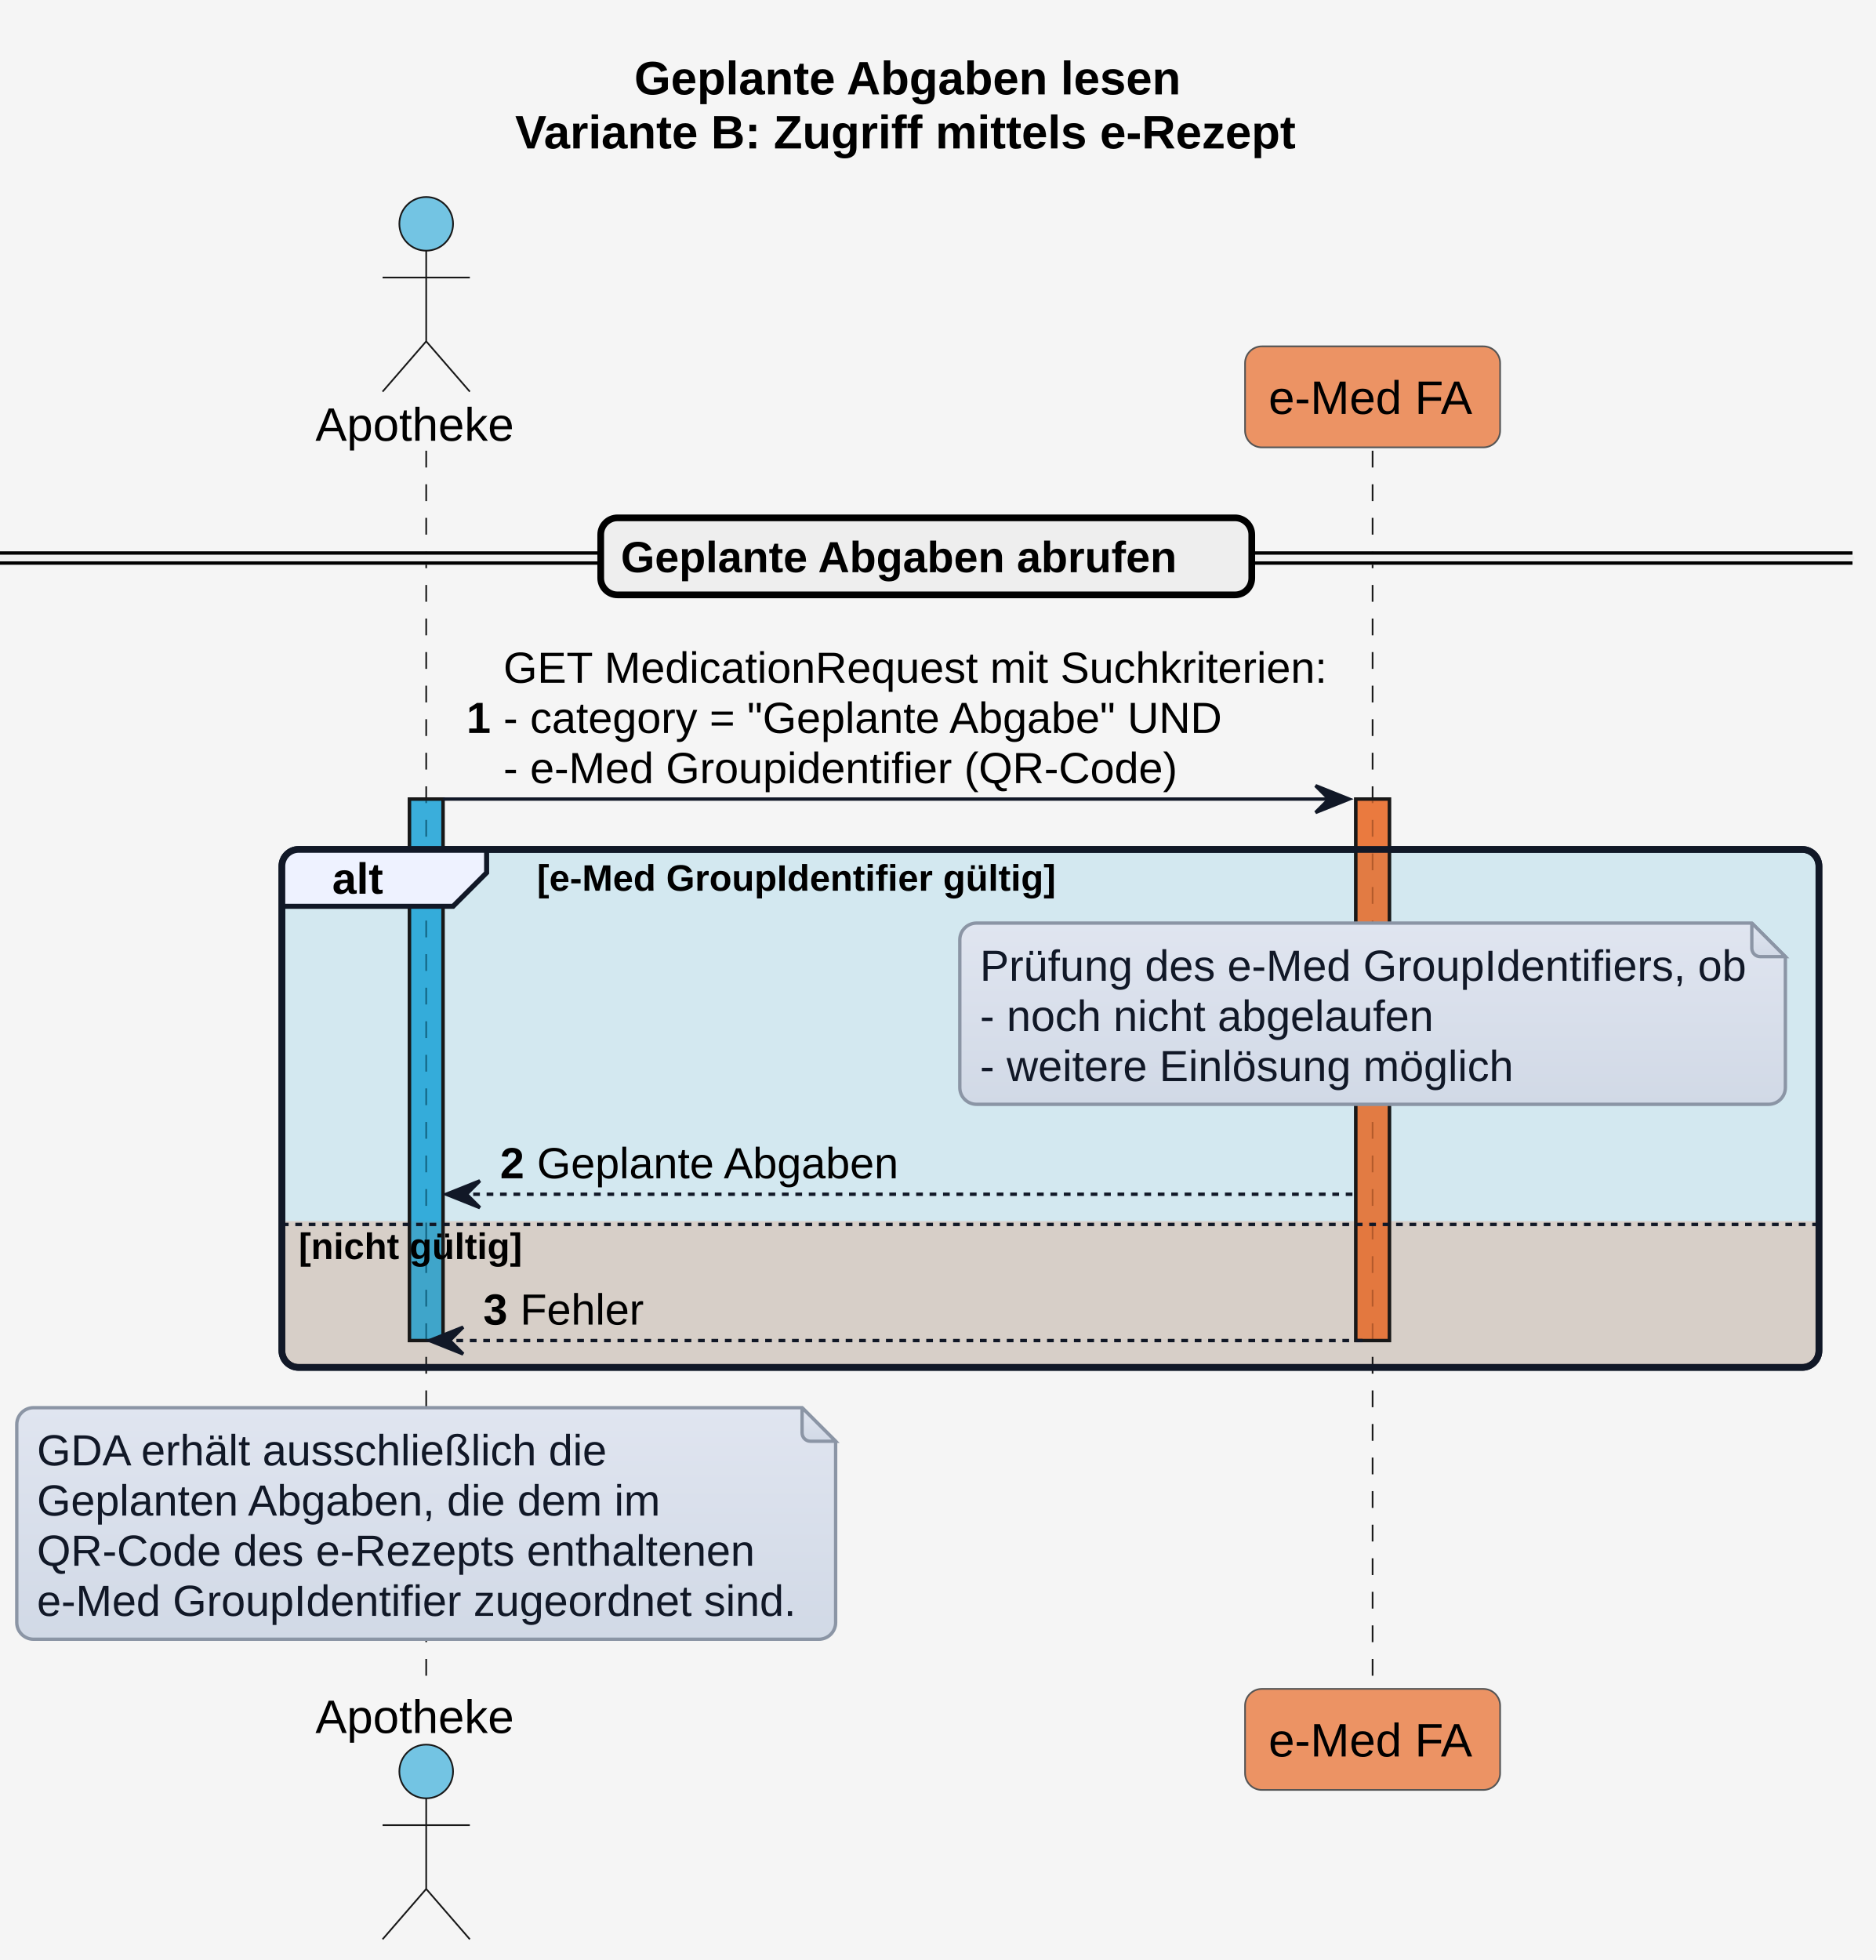
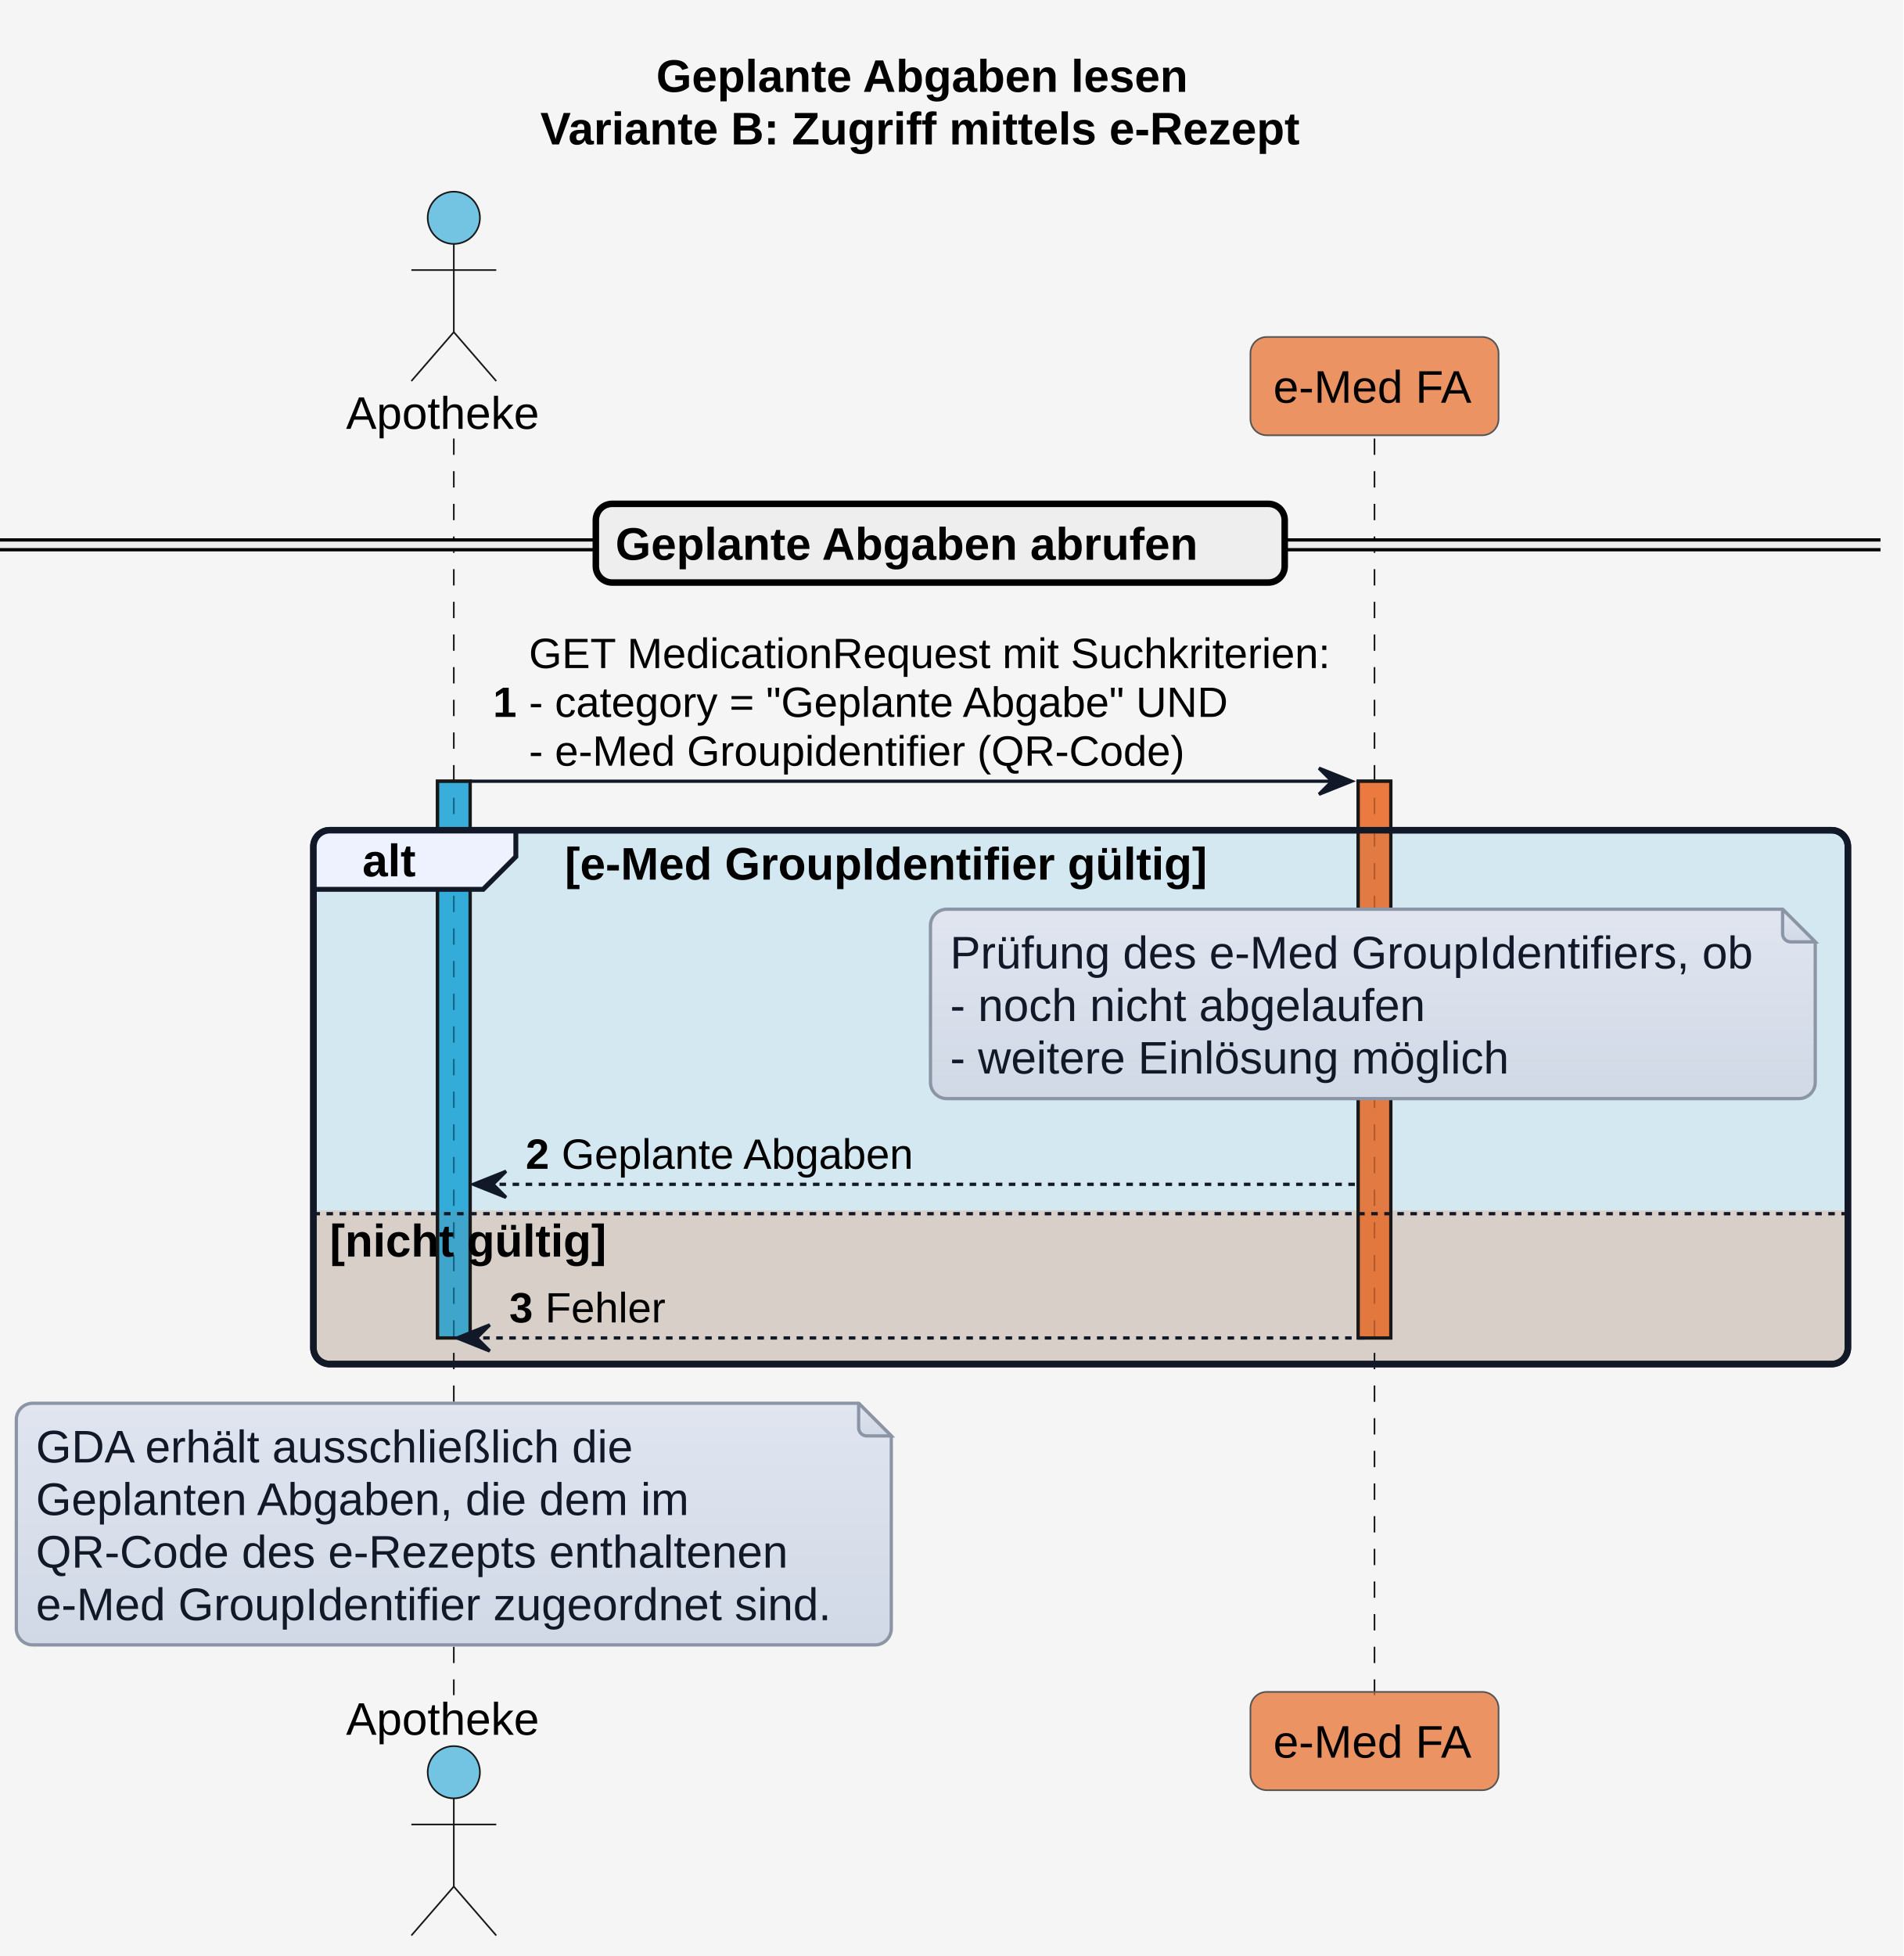
- <svg xmlns="http://www.w3.org/2000/svg" contentStyleType="text/css" height="584px" preserveAspectRatio="none" style="width:559px;height:584px;background:#F5F5F5;" version="1.1" viewBox="0 0 559 584" width="559px" zoomAndPan="magnify">
+ <svg xmlns="http://www.w3.org/2000/svg" contentStyleType="text/css" height="599px" preserveAspectRatio="none" style="width:583px;height:599px;background:#F5F5F5;" version="1.1" viewBox="0 0 583 599" width="583px" zoomAndPan="magnify">
  <defs>
-     <linearGradient id="gozl79x91vasm0" x1="50%" x2="50%" y1="0%" y2="100%">
+     <linearGradient id="gchzp4hi3dxi40" x1="50%" x2="50%" y1="0%" y2="100%">
      <stop offset="0%" stop-color="#E0E5F0" />
      <stop offset="100%" stop-color="#D1D9E6" />
    </linearGradient>
  </defs>
  <g>
-     <rect fill="#F5F5F5" height="584" style="stroke:none;stroke-width:1.0;" width="559" x="0" y="0" />
-     <text fill="#000000" font-family="Arial" font-size="14" font-weight="bold" lengthAdjust="spacing" textLength="173" x="189" y="28.132">Geplante Abgaben lesen</text>
-     <text fill="#000000" font-family="Arial" font-size="14" font-weight="bold" lengthAdjust="spacing" textLength="244" x="153.5" y="44.23">Variante B: Zugriff mittels e-Rezept</text>
-     <rect fill="#0F9ED5" fill-opacity="0.565" height="161.341" style="stroke:#181818;stroke-width:1.0;" width="10" x="122" y="238.091" />
-     <rect fill="#E97232" fill-opacity="0.741" height="161.341" style="stroke:#181818;stroke-width:1.0;" width="10" x="404" y="238.091" />
-     <rect fill="#0F9ED5" fill-opacity="0.145" height="154.341" rx="5" ry="5" style="stroke:#111827;stroke-width:2.0;" width="458" x="84" y="253.091" />
-     <path d="M84,363.834 L542,363.834 L542,402.432 A5,5 0 0 1 537,407.432 L89,407.432 A5,5 0 0 1 84,402.432 L84,363.834 " fill="#E97132" fill-opacity="0.208" style="stroke:none;stroke-width:1.0;" />
-     <line style="stroke:#181818;stroke-width:0.5;stroke-dasharray:5.0,5.0;" x1="127" x2="127" y1="134.296" y2="504.227" />
-     <line style="stroke:#181818;stroke-width:0.5;stroke-dasharray:5.0,5.0;" x1="409" x2="409" y1="134.296" y2="504.227" />
-     <text fill="#000000" font-family="Arial" font-size="14" lengthAdjust="spacing" textLength="60" x="94" y="131.329">Apotheke</text>
-     <ellipse cx="127" cy="66.697" fill="#0F9ED5" fill-opacity="0.565" rx="8" ry="8" style="stroke:#181818;stroke-width:0.5;" />
-     <path d="M127,74.697 L127,101.697 M114,82.697 L140,82.697 M127,101.697 L114,116.697 M127,101.697 L140,116.697 " fill="none" style="stroke:#181818;stroke-width:0.5;" />
-     <text fill="#000000" font-family="Arial" font-size="14" lengthAdjust="spacing" textLength="60" x="94" y="516.359">Apotheke</text>
-     <ellipse cx="127" cy="527.826" fill="#0F9ED5" fill-opacity="0.565" rx="8" ry="8" style="stroke:#181818;stroke-width:0.5;" />
-     <path d="M127,535.826 L127,562.826 M114,543.826 L140,543.826 M127,562.826 L114,577.826 M127,562.826 L140,577.826 " fill="none" style="stroke:#181818;stroke-width:0.5;" />
-     <rect fill="#E97232" fill-opacity="0.741" height="30.099" rx="5" ry="5" style="stroke:#555555;stroke-width:0.5;" width="76" x="371" y="103.197" />
-     <text fill="#000000" font-family="Arial" font-size="14" lengthAdjust="spacing" textLength="62" x="378" y="123.329">e-Med FA</text>
-     <rect fill="#E97232" fill-opacity="0.741" height="30.099" rx="5" ry="5" style="stroke:#555555;stroke-width:0.5;" width="76" x="371" y="503.227" />
-     <text fill="#000000" font-family="Arial" font-size="14" lengthAdjust="spacing" textLength="62" x="378" y="523.359">e-Med FA</text>
-     <rect fill="#0F9ED5" fill-opacity="0.565" height="161.341" style="stroke:#181818;stroke-width:1.0;" width="10" x="122" y="238.091" />
-     <rect fill="#E97232" fill-opacity="0.741" height="161.341" style="stroke:#181818;stroke-width:1.0;" width="10" x="404" y="238.091" />
-     <rect fill="#EEEEEE" height="3" rx="5" ry="5" style="stroke:#EEEEEE;stroke-width:1.0;" width="552" x="0" y="164.77" />
-     <line style="stroke:#000000;stroke-width:1.0;" x1="0" x2="552" y1="164.77" y2="164.77" />
-     <line style="stroke:#000000;stroke-width:1.0;" x1="0" x2="552" y1="167.77" y2="167.77" />
-     <rect fill="#EEEEEE" height="22.949" rx="5" ry="5" style="stroke:#000000;stroke-width:2.0;" width="194" x="179" y="154.296" />
-     <text fill="#000000" font-family="Arial" font-size="13" font-weight="bold" lengthAdjust="spacing" textLength="172" x="185" y="170.49">Geplante Abgaben abrufen</text>
-     <polygon fill="#111827" points="392,234.091,402,238.091,392,242.091,396,238.091" style="stroke:#111827;stroke-width:1.0;" />
-     <line style="stroke:#111827;stroke-width:1.0;" x1="132" x2="398" y1="238.091" y2="238.091" />
-     <text fill="#000000" font-family="Arial" font-size="13" font-weight="bold" lengthAdjust="spacing" textLength="7" x="139" y="218.387">1</text>
-     <text fill="#000000" font-family="Arial" font-size="13" lengthAdjust="spacing" textLength="247" x="150" y="203.439">GET MedicationRequest mit Suchkriterien:</text>
-     <text fill="#000000" font-family="Arial" font-size="13" lengthAdjust="spacing" textLength="215" x="150" y="218.387">- category = "Geplante Abgabe" UND</text>
-     <text fill="#000000" font-family="Arial" font-size="13" lengthAdjust="spacing" textLength="196" x="150" y="233.336">- e-Med Groupidentifier (QR-Code)</text>
-     <path d="M89,253.091 L145,253.091 L145,260.04 L135,270.04 L84,270.04 L84,258.091 A5,5 0 0 1 89,253.091 " fill="#EEF2FF" style="stroke:#111827;stroke-width:1.5;" />
-     <rect fill="none" height="154.341" rx="5" ry="5" style="stroke:#111827;stroke-width:2.0;" width="458" x="84" y="253.091" />
-     <text fill="#000000" font-family="Arial" font-size="13" font-weight="bold" lengthAdjust="spacing" textLength="16" x="99" y="266.285">alt</text>
-     <text fill="#000000" font-family="Arial" font-size="11" font-weight="bold" lengthAdjust="spacing" textLength="164" x="160" y="265.409">[e-Med GroupIdentifier gültig]</text>
-     <path d="M286,280.04 L286,324.04 A5,5 0 0 0 291,329.04 L527,329.04 A5,5 0 0 0 532,324.04 L532,285.04 L522,275.04 L291,275.04 A5,5 0 0 0 286,280.04 " fill="url(#gozl79x91vasm0)" style="stroke:#8B95A5;stroke-width:1.0;" />
-     <path d="M522,275.04 L522,282.54 A2.5,2.5 0 0 0 524.5,285.04 L532,285.04 L522,275.04 " fill="url(#gozl79x91vasm0)" style="stroke:#8B95A5;stroke-width:1.0;" />
-     <text fill="#111827" font-family="Arial" font-size="13" lengthAdjust="spacing" textLength="225" x="292" y="292.233">Prüfung des e-Med GroupIdentifiers, ob</text>
-     <text fill="#111827" font-family="Arial" font-size="13" lengthAdjust="spacing" textLength="134" x="292" y="307.182">- noch nicht abgelaufen</text>
-     <text fill="#111827" font-family="Arial" font-size="13" lengthAdjust="spacing" textLength="159" x="292" y="322.131">- weitere Einlösung möglich</text>
-     <polygon fill="#111827" points="143,351.834,133,355.834,143,359.834,139,355.834" style="stroke:#111827;stroke-width:1.0;" />
-     <line style="stroke:#111827;stroke-width:1.0;stroke-dasharray:2.0,2.0;" x1="137" x2="403" y1="355.834" y2="355.834" />
-     <text fill="#000000" font-family="Arial" font-size="13" font-weight="bold" lengthAdjust="spacing" textLength="7" x="149" y="351.08">2</text>
-     <text fill="#000000" font-family="Arial" font-size="13" lengthAdjust="spacing" textLength="107" x="160" y="351.08">Geplante Abgaben</text>
-     <line style="stroke:#111827;stroke-width:1.0;stroke-dasharray:2.0,2.0;" x1="84" x2="542" y1="364.834" y2="364.834" />
-     <text fill="#000000" font-family="Arial" font-size="11" font-weight="bold" lengthAdjust="spacing" textLength="69" x="89" y="375.152">[nicht gültig]</text>
-     <polygon fill="#111827" points="138,395.432,128,399.432,138,403.432,134,399.432" style="stroke:#111827;stroke-width:1.0;" />
-     <line style="stroke:#111827;stroke-width:1.0;stroke-dasharray:2.0,2.0;" x1="132" x2="408" y1="399.432" y2="399.432" />
-     <text fill="#000000" font-family="Arial" font-size="13" font-weight="bold" lengthAdjust="spacing" textLength="7" x="144" y="394.677">3</text>
-     <text fill="#000000" font-family="Arial" font-size="13" lengthAdjust="spacing" textLength="36" x="155" y="394.677">Fehler</text>
-     <path d="M5,424.432 L5,483.432 A5,5 0 0 0 10,488.432 L244,488.432 A5,5 0 0 0 249,483.432 L249,429.432 L239,419.432 L10,419.432 A5,5 0 0 0 5,424.432 " fill="url(#gozl79x91vasm0)" style="stroke:#8B95A5;stroke-width:1.0;" />
-     <path d="M239,419.432 L239,426.932 A2.5,2.5 0 0 0 241.5,429.432 L249,429.432 L239,419.432 " fill="url(#gozl79x91vasm0)" style="stroke:#8B95A5;stroke-width:1.0;" />
-     <text fill="#111827" font-family="Arial" font-size="13" lengthAdjust="spacing" textLength="173" x="11" y="436.626">GDA erhält ausschließlich die</text>
-     <text fill="#111827" font-family="Arial" font-size="13" lengthAdjust="spacing" textLength="186" x="11" y="451.575">Geplanten Abgaben, die dem im</text>
-     <text fill="#111827" font-family="Arial" font-size="13" lengthAdjust="spacing" textLength="212" x="11" y="466.523">QR-Code des e-Rezepts enthaltenen</text>
-     <text fill="#111827" font-family="Arial" font-size="13" lengthAdjust="spacing" textLength="223" x="11" y="481.472">e-Med GroupIdentifier zugeordnet sind.</text>
+     <rect fill="#F5F5F5" height="599" style="stroke:none;stroke-width:1.0;" width="583" x="0" y="0" />
+     <text fill="#000000" font-family="Arial" font-size="14" font-weight="bold" lengthAdjust="spacing" textLength="173" x="201" y="28.132">Geplante Abgaben lesen</text>
+     <text fill="#000000" font-family="Arial" font-size="14" font-weight="bold" lengthAdjust="spacing" textLength="244" x="165.5" y="44.23">Variante B: Zugriff mittels e-Rezept</text>
+     <rect fill="#0F9ED5" fill-opacity="0.565" height="170.489" style="stroke:#181818;stroke-width:1.0;" width="10" x="134" y="239.241" />
+     <rect fill="#E97232" fill-opacity="0.741" height="170.489" style="stroke:#181818;stroke-width:1.0;" width="10" x="416" y="239.241" />
+     <rect fill="#0F9ED5" fill-opacity="0.145" height="163.489" rx="5" ry="5" style="stroke:#111827;stroke-width:2.0;" width="470" x="96" y="254.241" />
+     <path d="M96,370.683 L566,370.683 L566,412.73 A5,5 0 0 1 561,417.73 L101,417.73 A5,5 0 0 1 96,412.73 L96,370.683 " fill="#E97132" fill-opacity="0.208" style="stroke:none;stroke-width:1.0;" />
+     <line style="stroke:#181818;stroke-width:0.5;stroke-dasharray:5.0,5.0;" x1="139" x2="139" y1="134.296" y2="519.125" />
+     <line style="stroke:#181818;stroke-width:0.5;stroke-dasharray:5.0,5.0;" x1="421" x2="421" y1="134.296" y2="519.125" />
+     <text fill="#000000" font-family="Arial" font-size="14" lengthAdjust="spacing" textLength="60" x="106" y="131.329">Apotheke</text>
+     <ellipse cx="139" cy="66.697" fill="#0F9ED5" fill-opacity="0.565" rx="8" ry="8" style="stroke:#181818;stroke-width:0.5;" />
+     <path d="M139,74.697 L139,101.697 M126,82.697 L152,82.697 M139,101.697 L126,116.697 M139,101.697 L152,116.697 " fill="none" style="stroke:#181818;stroke-width:0.5;" />
+     <text fill="#000000" font-family="Arial" font-size="14" lengthAdjust="spacing" textLength="60" x="106" y="531.256">Apotheke</text>
+     <ellipse cx="139" cy="542.723" fill="#0F9ED5" fill-opacity="0.565" rx="8" ry="8" style="stroke:#181818;stroke-width:0.5;" />
+     <path d="M139,550.723 L139,577.723 M126,558.723 L152,558.723 M139,577.723 L126,592.723 M139,577.723 L152,592.723 " fill="none" style="stroke:#181818;stroke-width:0.5;" />
+     <rect fill="#E97232" fill-opacity="0.741" height="30.099" rx="5" ry="5" style="stroke:#555555;stroke-width:0.5;" width="76" x="383" y="103.197" />
+     <text fill="#000000" font-family="Arial" font-size="14" lengthAdjust="spacing" textLength="62" x="390" y="123.329">e-Med FA</text>
+     <rect fill="#E97232" fill-opacity="0.741" height="30.099" rx="5" ry="5" style="stroke:#555555;stroke-width:0.5;" width="76" x="383" y="518.125" />
+     <text fill="#000000" font-family="Arial" font-size="14" lengthAdjust="spacing" textLength="62" x="390" y="538.256">e-Med FA</text>
+     <rect fill="#0F9ED5" fill-opacity="0.565" height="170.489" style="stroke:#181818;stroke-width:1.0;" width="10" x="134" y="239.241" />
+     <rect fill="#E97232" fill-opacity="0.741" height="170.489" style="stroke:#181818;stroke-width:1.0;" width="10" x="416" y="239.241" />
+     <rect fill="#EEEEEE" height="3" rx="5" ry="5" style="stroke:#EEEEEE;stroke-width:1.0;" width="576" x="0" y="165.345" />
+     <line style="stroke:#000000;stroke-width:1.0;" x1="0" x2="576" y1="165.345" y2="165.345" />
+     <line style="stroke:#000000;stroke-width:1.0;" x1="0" x2="576" y1="168.345" y2="168.345" />
+     <rect fill="#EEEEEE" height="24.099" rx="5" ry="5" style="stroke:#000000;stroke-width:2.0;" width="211" x="182.5" y="154.296" />
+     <text fill="#000000" font-family="Arial" font-size="14" font-weight="bold" lengthAdjust="spacing" textLength="189" x="188.5" y="171.428">Geplante Abgaben abrufen</text>
+     <polygon fill="#111827" points="404,235.241,414,239.241,404,243.241,408,239.241" style="stroke:#111827;stroke-width:1.0;" />
+     <line style="stroke:#111827;stroke-width:1.0;" x1="144" x2="410" y1="239.241" y2="239.241" />
+     <text fill="#000000" font-family="Arial" font-size="13" font-weight="bold" lengthAdjust="spacing" textLength="7" x="151" y="219.537">1</text>
+     <text fill="#000000" font-family="Arial" font-size="13" lengthAdjust="spacing" textLength="247" x="162" y="204.588">GET MedicationRequest mit Suchkriterien:</text>
+     <text fill="#000000" font-family="Arial" font-size="13" lengthAdjust="spacing" textLength="215" x="162" y="219.537">- category = "Geplante Abgabe" UND</text>
+     <text fill="#000000" font-family="Arial" font-size="13" lengthAdjust="spacing" textLength="196" x="162" y="234.486">- e-Med Groupidentifier (QR-Code)</text>
+     <path d="M101,254.241 L158,254.241 L158,262.339 L148,272.339 L96,272.339 L96,259.241 A5,5 0 0 1 101,254.241 " fill="#EEF2FF" style="stroke:#111827;stroke-width:1.5;" />
+     <rect fill="none" height="163.489" rx="5" ry="5" style="stroke:#111827;stroke-width:2.0;" width="470" x="96" y="254.241" />
+     <text fill="#000000" font-family="Arial" font-size="14" font-weight="bold" lengthAdjust="spacing" textLength="17" x="111" y="268.373">alt</text>
+     <text fill="#000000" font-family="Arial" font-size="14" font-weight="bold" lengthAdjust="spacing" textLength="211" x="173" y="269.373">[e-Med GroupIdentifier gültig]</text>
+     <path d="M285,283.438 L285,331.438 A5,5 0 0 0 290,336.438 L551,336.438 A5,5 0 0 0 556,331.438 L556,288.438 L546,278.438 L290,278.438 A5,5 0 0 0 285,283.438 " fill="url(#gchzp4hi3dxi40)" style="stroke:#8B95A5;stroke-width:1.0;" />
+     <path d="M546,278.438 L546,285.938 A2.5,2.5 0 0 0 548.5,288.438 L556,288.438 L546,278.438 " fill="url(#gchzp4hi3dxi40)" style="stroke:#8B95A5;stroke-width:1.0;" />
+     <text fill="#111827" font-family="Arial" font-size="14" lengthAdjust="spacing" textLength="250" x="291" y="296.57">Prüfung des e-Med GroupIdentifiers, ob</text>
+     <text fill="#111827" font-family="Arial" font-size="14" lengthAdjust="spacing" textLength="149" x="291" y="312.668">- noch nicht abgelaufen</text>
+     <text fill="#111827" font-family="Arial" font-size="14" lengthAdjust="spacing" textLength="172" x="291" y="328.767">- weitere Einlösung möglich</text>
+     <polygon fill="#111827" points="155,358.683,145,362.683,155,366.683,151,362.683" style="stroke:#111827;stroke-width:1.0;" />
+     <line style="stroke:#111827;stroke-width:1.0;stroke-dasharray:2.0,2.0;" x1="149" x2="415" y1="362.683" y2="362.683" />
+     <text fill="#000000" font-family="Arial" font-size="13" font-weight="bold" lengthAdjust="spacing" textLength="7" x="161" y="357.928">2</text>
+     <text fill="#000000" font-family="Arial" font-size="13" lengthAdjust="spacing" textLength="107" x="172" y="357.928">Geplante Abgaben</text>
+     <line style="stroke:#111827;stroke-width:1.0;stroke-dasharray:2.0,2.0;" x1="96" x2="566" y1="371.683" y2="371.683" />
+     <text fill="#000000" font-family="Arial" font-size="14" font-weight="bold" lengthAdjust="spacing" textLength="89" x="101" y="384.815">[nicht gültig]</text>
+     <polygon fill="#111827" points="150,405.73,140,409.73,150,413.73,146,409.73" style="stroke:#111827;stroke-width:1.0;" />
+     <line style="stroke:#111827;stroke-width:1.0;stroke-dasharray:2.0,2.0;" x1="144" x2="420" y1="409.73" y2="409.73" />
+     <text fill="#000000" font-family="Arial" font-size="13" font-weight="bold" lengthAdjust="spacing" textLength="7" x="156" y="404.975">3</text>
+     <text fill="#000000" font-family="Arial" font-size="13" lengthAdjust="spacing" textLength="36" x="167" y="404.975">Fehler</text>
+     <path d="M5,434.73 L5,498.73 A5,5 0 0 0 10,503.73 L268,503.73 A5,5 0 0 0 273,498.73 L273,439.73 L263,429.73 L10,429.73 A5,5 0 0 0 5,434.73 " fill="url(#gchzp4hi3dxi40)" style="stroke:#8B95A5;stroke-width:1.0;" />
+     <path d="M263,429.73 L263,437.23 A2.5,2.5 0 0 0 265.5,439.73 L273,439.73 L263,429.73 " fill="url(#gchzp4hi3dxi40)" style="stroke:#8B95A5;stroke-width:1.0;" />
+     <text fill="#111827" font-family="Arial" font-size="14" lengthAdjust="spacing" textLength="186" x="11" y="447.862">GDA erhält ausschließlich die</text>
+     <text fill="#111827" font-family="Arial" font-size="14" lengthAdjust="spacing" textLength="203" x="11" y="463.96">Geplanten Abgaben, die dem im</text>
+     <text fill="#111827" font-family="Arial" font-size="14" lengthAdjust="spacing" textLength="234" x="11" y="480.059">QR-Code des e-Rezepts enthaltenen</text>
+     <text fill="#111827" font-family="Arial" font-size="14" lengthAdjust="spacing" textLength="247" x="11" y="496.158">e-Med GroupIdentifier zugeordnet sind.</text>
  </g>
</svg>
